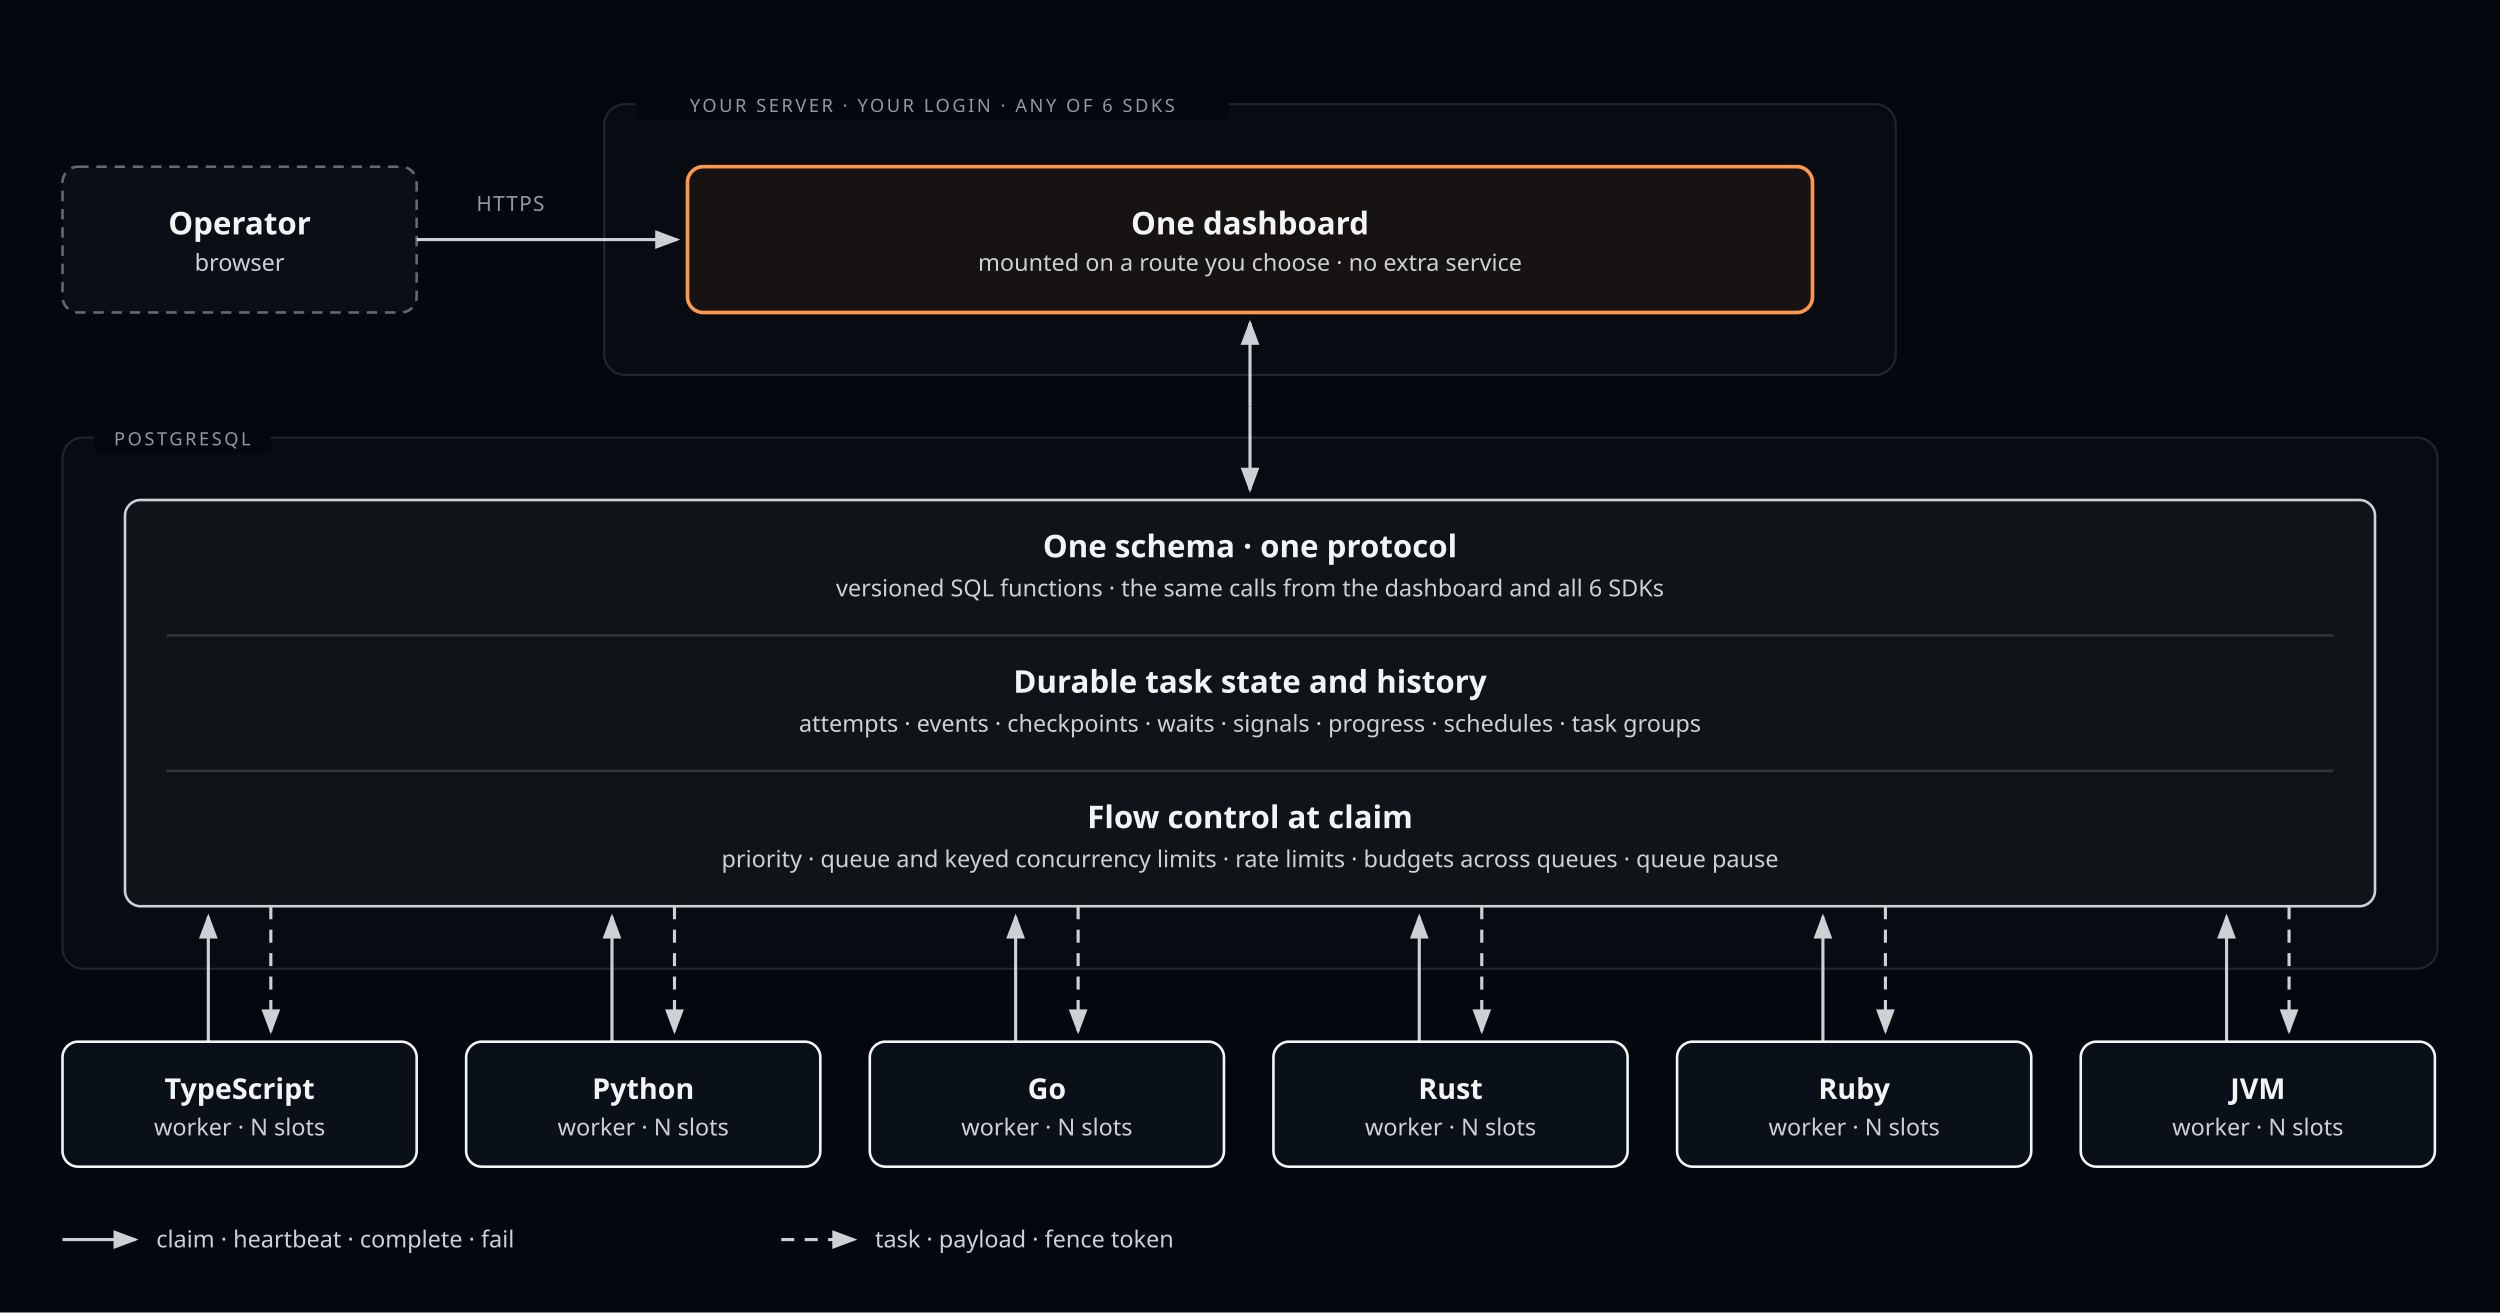
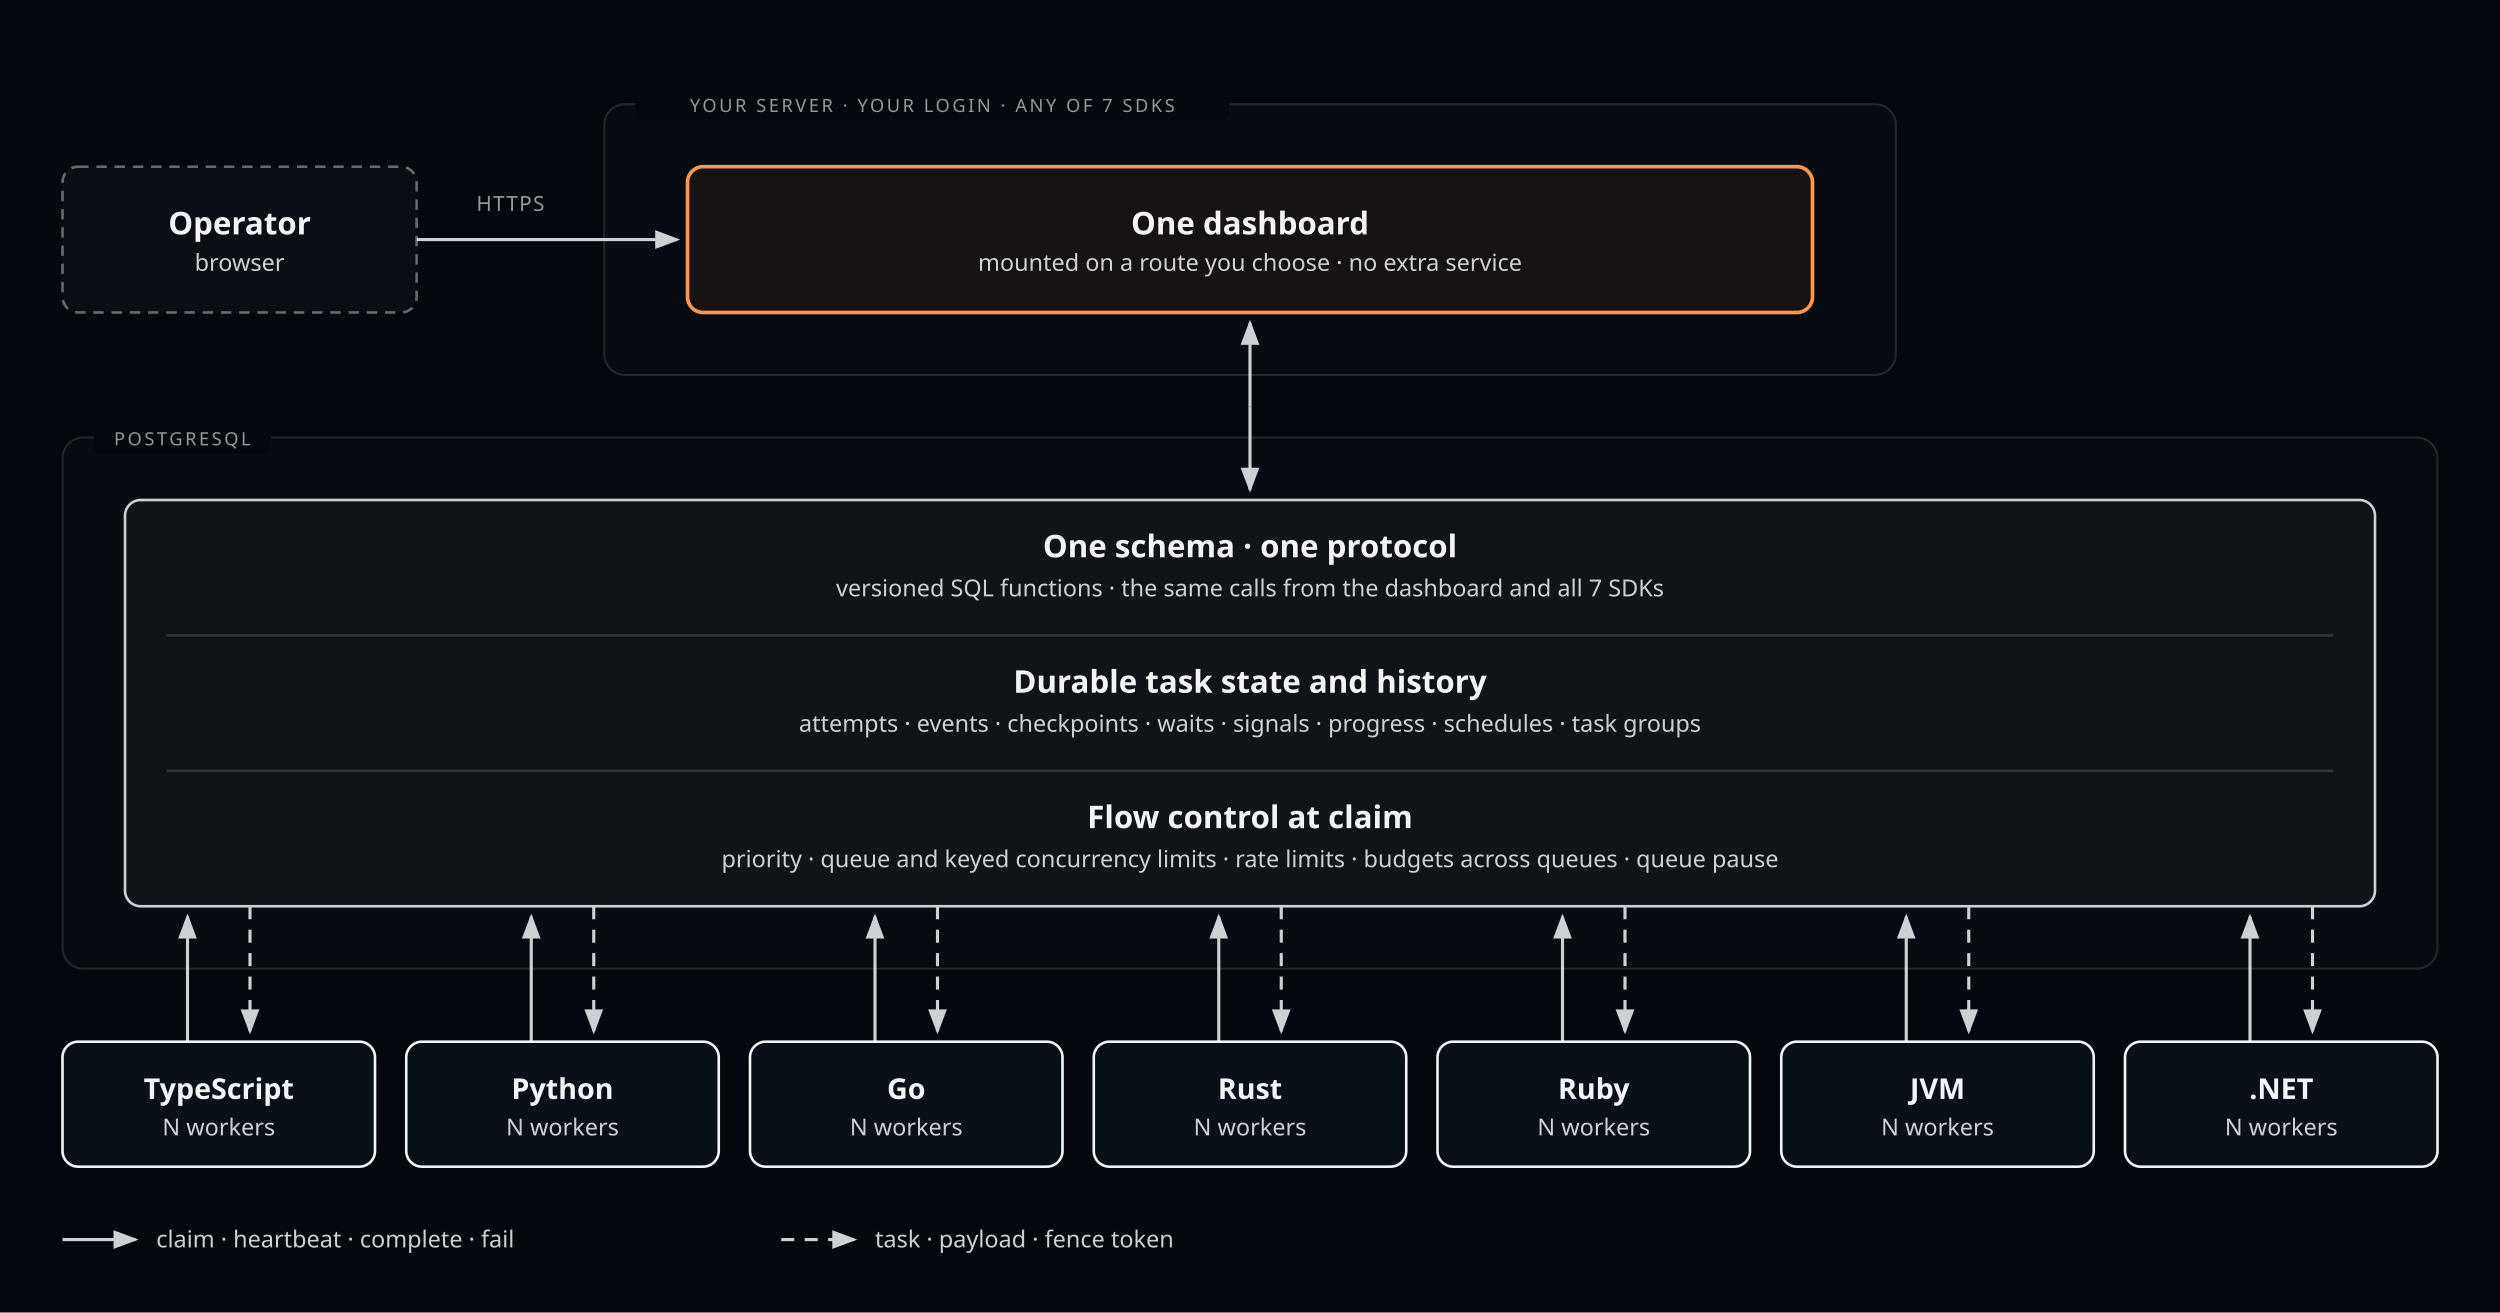
<svg xmlns="http://www.w3.org/2000/svg" viewBox="0 0 960 504" width="960" height="504" role="img" aria-labelledby="readme-overview-dark-title readme-overview-dark-desc">
  <defs>
    <marker id="arrow-dark" markerWidth="8" markerHeight="6" refX="7" refY="3" orient="auto">
      <polygon points="0 0, 8 3, 0 6" fill="#ced1d4" />
    </marker>
  </defs>
  <rect width="960" height="504" fill="#04080e" />
  <path d="M 160,92 H 260" fill="none" stroke="#ced1d4" stroke-width="1.2" marker-end="url(#arrow-dark)" />
  <path d="M 480,156 V 188" fill="none" stroke="#ced1d4" stroke-width="1.2" marker-end="url(#arrow-dark)" />
  <path d="M 480,156 V 124" fill="none" stroke="#ced1d4" stroke-width="1.2" marker-end="url(#arrow-dark)" />
-   <path d="M 80,400 V 352" fill="none" stroke="#ced1d4" stroke-width="1.2" marker-end="url(#arrow-dark)" />
-   <path d="M 104,348 V 396" fill="none" stroke="#ced1d4" stroke-width="1.2" stroke-dasharray="5,4" marker-end="url(#arrow-dark)" />
-   <path d="M 235,400 V 352" fill="none" stroke="#ced1d4" stroke-width="1.2" marker-end="url(#arrow-dark)" />
-   <path d="M 259,348 V 396" fill="none" stroke="#ced1d4" stroke-width="1.2" stroke-dasharray="5,4" marker-end="url(#arrow-dark)" />
-   <path d="M 390,400 V 352" fill="none" stroke="#ced1d4" stroke-width="1.2" marker-end="url(#arrow-dark)" />
-   <path d="M 414,348 V 396" fill="none" stroke="#ced1d4" stroke-width="1.2" stroke-dasharray="5,4" marker-end="url(#arrow-dark)" />
-   <path d="M 545,400 V 352" fill="none" stroke="#ced1d4" stroke-width="1.2" marker-end="url(#arrow-dark)" />
-   <path d="M 569,348 V 396" fill="none" stroke="#ced1d4" stroke-width="1.2" stroke-dasharray="5,4" marker-end="url(#arrow-dark)" />
-   <path d="M 700,400 V 352" fill="none" stroke="#ced1d4" stroke-width="1.2" marker-end="url(#arrow-dark)" />
-   <path d="M 724,348 V 396" fill="none" stroke="#ced1d4" stroke-width="1.2" stroke-dasharray="5,4" marker-end="url(#arrow-dark)" />
-   <path d="M 855,400 V 352" fill="none" stroke="#ced1d4" stroke-width="1.2" marker-end="url(#arrow-dark)" />
-   <path d="M 879,348 V 396" fill="none" stroke="#ced1d4" stroke-width="1.2" stroke-dasharray="5,4" marker-end="url(#arrow-dark)" />
+   <path d="M 72,400 V 352" fill="none" stroke="#ced1d4" stroke-width="1.2" marker-end="url(#arrow-dark)" />
+   <path d="M 96,348 V 396" fill="none" stroke="#ced1d4" stroke-width="1.2" stroke-dasharray="5,4" marker-end="url(#arrow-dark)" />
+   <path d="M 204,400 V 352" fill="none" stroke="#ced1d4" stroke-width="1.2" marker-end="url(#arrow-dark)" />
+   <path d="M 228,348 V 396" fill="none" stroke="#ced1d4" stroke-width="1.2" stroke-dasharray="5,4" marker-end="url(#arrow-dark)" />
+   <path d="M 336,400 V 352" fill="none" stroke="#ced1d4" stroke-width="1.2" marker-end="url(#arrow-dark)" />
+   <path d="M 360,348 V 396" fill="none" stroke="#ced1d4" stroke-width="1.2" stroke-dasharray="5,4" marker-end="url(#arrow-dark)" />
+   <path d="M 468,400 V 352" fill="none" stroke="#ced1d4" stroke-width="1.2" marker-end="url(#arrow-dark)" />
+   <path d="M 492,348 V 396" fill="none" stroke="#ced1d4" stroke-width="1.2" stroke-dasharray="5,4" marker-end="url(#arrow-dark)" />
+   <path d="M 600,400 V 352" fill="none" stroke="#ced1d4" stroke-width="1.2" marker-end="url(#arrow-dark)" />
+   <path d="M 624,348 V 396" fill="none" stroke="#ced1d4" stroke-width="1.2" stroke-dasharray="5,4" marker-end="url(#arrow-dark)" />
+   <path d="M 732,400 V 352" fill="none" stroke="#ced1d4" stroke-width="1.2" marker-end="url(#arrow-dark)" />
+   <path d="M 756,348 V 396" fill="none" stroke="#ced1d4" stroke-width="1.2" stroke-dasharray="5,4" marker-end="url(#arrow-dark)" />
+   <path d="M 864,400 V 352" fill="none" stroke="#ced1d4" stroke-width="1.2" marker-end="url(#arrow-dark)" />
+   <path d="M 888,348 V 396" fill="none" stroke="#ced1d4" stroke-width="1.2" stroke-dasharray="5,4" marker-end="url(#arrow-dark)" />
  <rect x="232" y="40" width="496" height="104" rx="8" fill="rgba(242,244,245,0.02)" stroke="rgba(242,244,245,0.12)" stroke-width="0.8" />
  <rect x="244" y="34" width="228" height="12" rx="2" fill="#04080e" />
-   <text x="358" y="43" fill="#95999d" font-size="7" font-family="Geist Mono" text-anchor="middle" letter-spacing="0.14em">YOUR SERVER · YOUR LOGIN · ANY OF 6 SDKS</text>
+   <text x="358" y="43" fill="#95999d" font-size="7" font-family="Geist Mono" text-anchor="middle" letter-spacing="0.14em">YOUR SERVER · YOUR LOGIN · ANY OF 7 SDKS</text>
  <rect x="24" y="168" width="912" height="204" rx="8" fill="rgba(242,244,245,0.02)" stroke="rgba(242,244,245,0.12)" stroke-width="0.8" />
  <rect x="36" y="162" width="68" height="12" rx="2" fill="#04080e" />
  <text x="70" y="171" fill="#95999d" font-size="7" font-family="Geist Mono" text-anchor="middle" letter-spacing="0.14em">POSTGRESQL</text>
  <rect x="24" y="64" width="136" height="56" rx="6" fill="#04080e" />
  <rect x="24" y="64" width="136" height="56" rx="6" fill="rgba(242,244,245,0.03)" stroke="rgba(242,244,245,0.4)" stroke-width="1" stroke-dasharray="4,3" />
  <text x="92" y="90" fill="#f2f4f5" font-size="12" font-weight="600" font-family="Geist" text-anchor="middle">Operator</text>
  <text x="92" y="104" fill="#ced1d4" font-size="9" font-family="Geist Mono" text-anchor="middle">browser</text>
  <rect x="264" y="64" width="432" height="56" rx="6" fill="#04080e" />
  <rect x="264" y="64" width="432" height="56" rx="6" fill="rgba(252,152,76,0.08)" stroke="#fc984c" stroke-width="1.4" />
  <text x="480" y="90" fill="#f2f4f5" font-size="12" font-weight="600" font-family="Geist" text-anchor="middle">One dashboard</text>
  <text x="480" y="104" fill="#ced1d4" font-size="9" font-family="Geist Mono" text-anchor="middle">mounted on a route you choose · no extra service</text>
  <rect x="48" y="192" width="864" height="156" rx="6" fill="#04080e" />
  <rect x="48" y="192" width="864" height="156" rx="6" fill="rgba(242,244,245,0.05)" stroke="#ced1d4" stroke-width="1" />
  <line x1="64" y1="244" x2="896" y2="244" stroke="rgba(242,244,245,0.14)" />
  <line x1="64" y1="296" x2="896" y2="296" stroke="rgba(242,244,245,0.14)" />
  <text x="480" y="214" fill="#f2f4f5" font-size="12" font-family="Geist" font-weight="600" text-anchor="middle">One schema · one protocol</text>
-   <text x="480" y="229" fill="#ced1d4" font-size="9" font-family="Geist Mono" font-weight="400" text-anchor="middle">versioned SQL functions · the same calls from the dashboard and all 6 SDKs</text>
+   <text x="480" y="229" fill="#ced1d4" font-size="9" font-family="Geist Mono" font-weight="400" text-anchor="middle">versioned SQL functions · the same calls from the dashboard and all 7 SDKs</text>
  <text x="480" y="266" fill="#f2f4f5" font-size="12" font-family="Geist" font-weight="600" text-anchor="middle">Durable task state and history</text>
  <text x="480" y="281" fill="#ced1d4" font-size="9" font-family="Geist Mono" font-weight="400" text-anchor="middle">attempts · events · checkpoints · waits · signals · progress · schedules · task groups</text>
  <text x="480" y="318" fill="#f2f4f5" font-size="12" font-family="Geist" font-weight="600" text-anchor="middle">Flow control at claim</text>
  <text x="480" y="333" fill="#ced1d4" font-size="9" font-family="Geist Mono" font-weight="400" text-anchor="middle">priority · queue and keyed concurrency limits · rate limits · budgets across queues · queue pause</text>
-   <rect x="24" y="400" width="136" height="48" rx="6" fill="#04080e" />
-   <rect x="24" y="400" width="136" height="48" rx="6" fill="#0a1017" stroke="#f2f4f5" stroke-width="1" />
-   <text x="92" y="422" fill="#f2f4f5" font-size="11" font-weight="600" font-family="Geist" text-anchor="middle">TypeScript</text>
-   <text x="92" y="436" fill="#ced1d4" font-size="9" font-family="Geist Mono" text-anchor="middle">worker · N slots</text>
-   <rect x="179" y="400" width="136" height="48" rx="6" fill="#04080e" />
-   <rect x="179" y="400" width="136" height="48" rx="6" fill="#0a1017" stroke="#f2f4f5" stroke-width="1" />
-   <text x="247" y="422" fill="#f2f4f5" font-size="11" font-weight="600" font-family="Geist" text-anchor="middle">Python</text>
-   <text x="247" y="436" fill="#ced1d4" font-size="9" font-family="Geist Mono" text-anchor="middle">worker · N slots</text>
-   <rect x="334" y="400" width="136" height="48" rx="6" fill="#04080e" />
-   <rect x="334" y="400" width="136" height="48" rx="6" fill="#0a1017" stroke="#f2f4f5" stroke-width="1" />
-   <text x="402" y="422" fill="#f2f4f5" font-size="11" font-weight="600" font-family="Geist" text-anchor="middle">Go</text>
-   <text x="402" y="436" fill="#ced1d4" font-size="9" font-family="Geist Mono" text-anchor="middle">worker · N slots</text>
-   <rect x="489" y="400" width="136" height="48" rx="6" fill="#04080e" />
-   <rect x="489" y="400" width="136" height="48" rx="6" fill="#0a1017" stroke="#f2f4f5" stroke-width="1" />
-   <text x="557" y="422" fill="#f2f4f5" font-size="11" font-weight="600" font-family="Geist" text-anchor="middle">Rust</text>
-   <text x="557" y="436" fill="#ced1d4" font-size="9" font-family="Geist Mono" text-anchor="middle">worker · N slots</text>
-   <rect x="644" y="400" width="136" height="48" rx="6" fill="#04080e" />
-   <rect x="644" y="400" width="136" height="48" rx="6" fill="#0a1017" stroke="#f2f4f5" stroke-width="1" />
-   <text x="712" y="422" fill="#f2f4f5" font-size="11" font-weight="600" font-family="Geist" text-anchor="middle">Ruby</text>
-   <text x="712" y="436" fill="#ced1d4" font-size="9" font-family="Geist Mono" text-anchor="middle">worker · N slots</text>
-   <rect x="799" y="400" width="136" height="48" rx="6" fill="#04080e" />
-   <rect x="799" y="400" width="136" height="48" rx="6" fill="#0a1017" stroke="#f2f4f5" stroke-width="1" />
-   <text x="867" y="422" fill="#f2f4f5" font-size="11" font-weight="600" font-family="Geist" text-anchor="middle">JVM</text>
-   <text x="867" y="436" fill="#ced1d4" font-size="9" font-family="Geist Mono" text-anchor="middle">worker · N slots</text>
+   <rect x="24" y="400" width="120" height="48" rx="6" fill="#04080e" />
+   <rect x="24" y="400" width="120" height="48" rx="6" fill="#0a1017" stroke="#f2f4f5" stroke-width="1" />
+   <text x="84" y="422" fill="#f2f4f5" font-size="11" font-weight="600" font-family="Geist" text-anchor="middle">TypeScript</text>
+   <text x="84" y="436" fill="#ced1d4" font-size="9" font-family="Geist Mono" text-anchor="middle">N workers</text>
+   <rect x="156" y="400" width="120" height="48" rx="6" fill="#04080e" />
+   <rect x="156" y="400" width="120" height="48" rx="6" fill="#0a1017" stroke="#f2f4f5" stroke-width="1" />
+   <text x="216" y="422" fill="#f2f4f5" font-size="11" font-weight="600" font-family="Geist" text-anchor="middle">Python</text>
+   <text x="216" y="436" fill="#ced1d4" font-size="9" font-family="Geist Mono" text-anchor="middle">N workers</text>
+   <rect x="288" y="400" width="120" height="48" rx="6" fill="#04080e" />
+   <rect x="288" y="400" width="120" height="48" rx="6" fill="#0a1017" stroke="#f2f4f5" stroke-width="1" />
+   <text x="348" y="422" fill="#f2f4f5" font-size="11" font-weight="600" font-family="Geist" text-anchor="middle">Go</text>
+   <text x="348" y="436" fill="#ced1d4" font-size="9" font-family="Geist Mono" text-anchor="middle">N workers</text>
+   <rect x="420" y="400" width="120" height="48" rx="6" fill="#04080e" />
+   <rect x="420" y="400" width="120" height="48" rx="6" fill="#0a1017" stroke="#f2f4f5" stroke-width="1" />
+   <text x="480" y="422" fill="#f2f4f5" font-size="11" font-weight="600" font-family="Geist" text-anchor="middle">Rust</text>
+   <text x="480" y="436" fill="#ced1d4" font-size="9" font-family="Geist Mono" text-anchor="middle">N workers</text>
+   <rect x="552" y="400" width="120" height="48" rx="6" fill="#04080e" />
+   <rect x="552" y="400" width="120" height="48" rx="6" fill="#0a1017" stroke="#f2f4f5" stroke-width="1" />
+   <text x="612" y="422" fill="#f2f4f5" font-size="11" font-weight="600" font-family="Geist" text-anchor="middle">Ruby</text>
+   <text x="612" y="436" fill="#ced1d4" font-size="9" font-family="Geist Mono" text-anchor="middle">N workers</text>
+   <rect x="684" y="400" width="120" height="48" rx="6" fill="#04080e" />
+   <rect x="684" y="400" width="120" height="48" rx="6" fill="#0a1017" stroke="#f2f4f5" stroke-width="1" />
+   <text x="744" y="422" fill="#f2f4f5" font-size="11" font-weight="600" font-family="Geist" text-anchor="middle">JVM</text>
+   <text x="744" y="436" fill="#ced1d4" font-size="9" font-family="Geist Mono" text-anchor="middle">N workers</text>
+   <rect x="816" y="400" width="120" height="48" rx="6" fill="#04080e" />
+   <rect x="816" y="400" width="120" height="48" rx="6" fill="#0a1017" stroke="#f2f4f5" stroke-width="1" />
+   <text x="876" y="422" fill="#f2f4f5" font-size="11" font-weight="600" font-family="Geist" text-anchor="middle">.NET</text>
+   <text x="876" y="436" fill="#ced1d4" font-size="9" font-family="Geist Mono" text-anchor="middle">N workers</text>
  <rect x="176" y="72" width="40" height="12" rx="2" fill="#04080e" />
  <text x="196" y="81" fill="#95999d" font-size="8" font-family="Geist Mono" text-anchor="middle" letter-spacing="0.06em">HTTPS</text>
  <path d="M 24,476 H 52" fill="none" stroke="#ced1d4" stroke-width="1.2" marker-end="url(#arrow-dark)" />
  <text x="60" y="479" fill="#ced1d4" font-size="9" font-family="Geist Mono">claim · heartbeat · complete · fail</text>
  <path d="M 300,476 H 328" fill="none" stroke="#ced1d4" stroke-width="1.2" stroke-dasharray="5,4" marker-end="url(#arrow-dark)" />
  <text x="336" y="479" fill="#ced1d4" font-size="9" font-family="Geist Mono">task · payload · fence token</text>
</svg>
